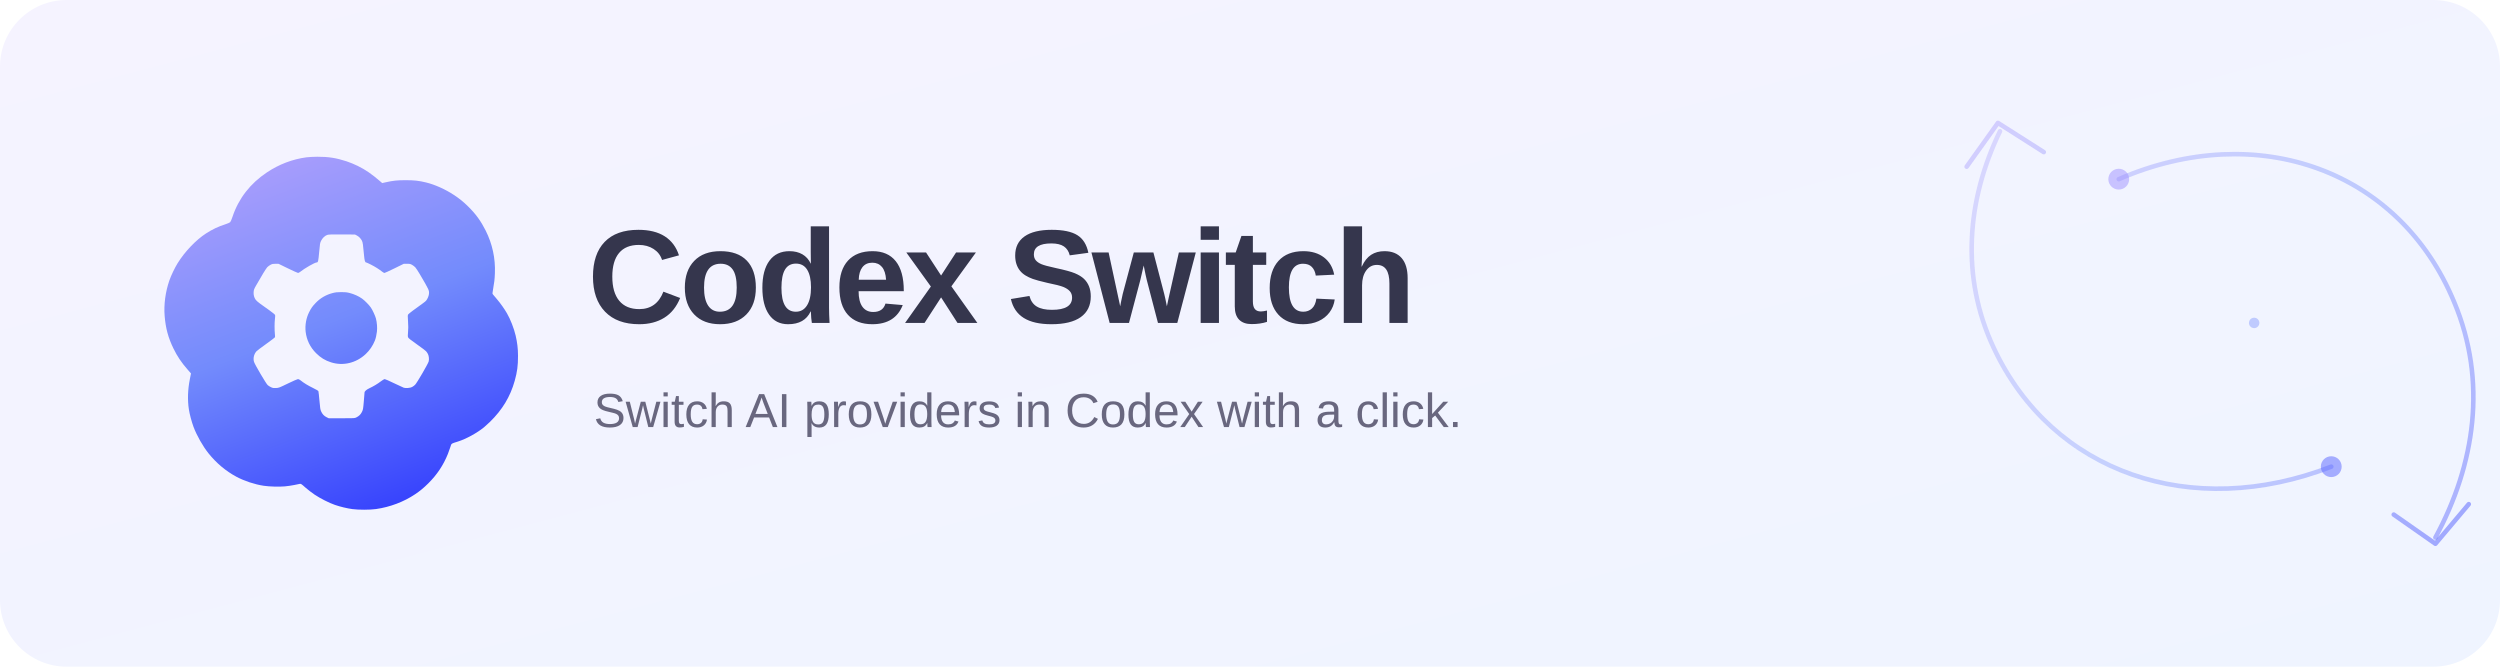
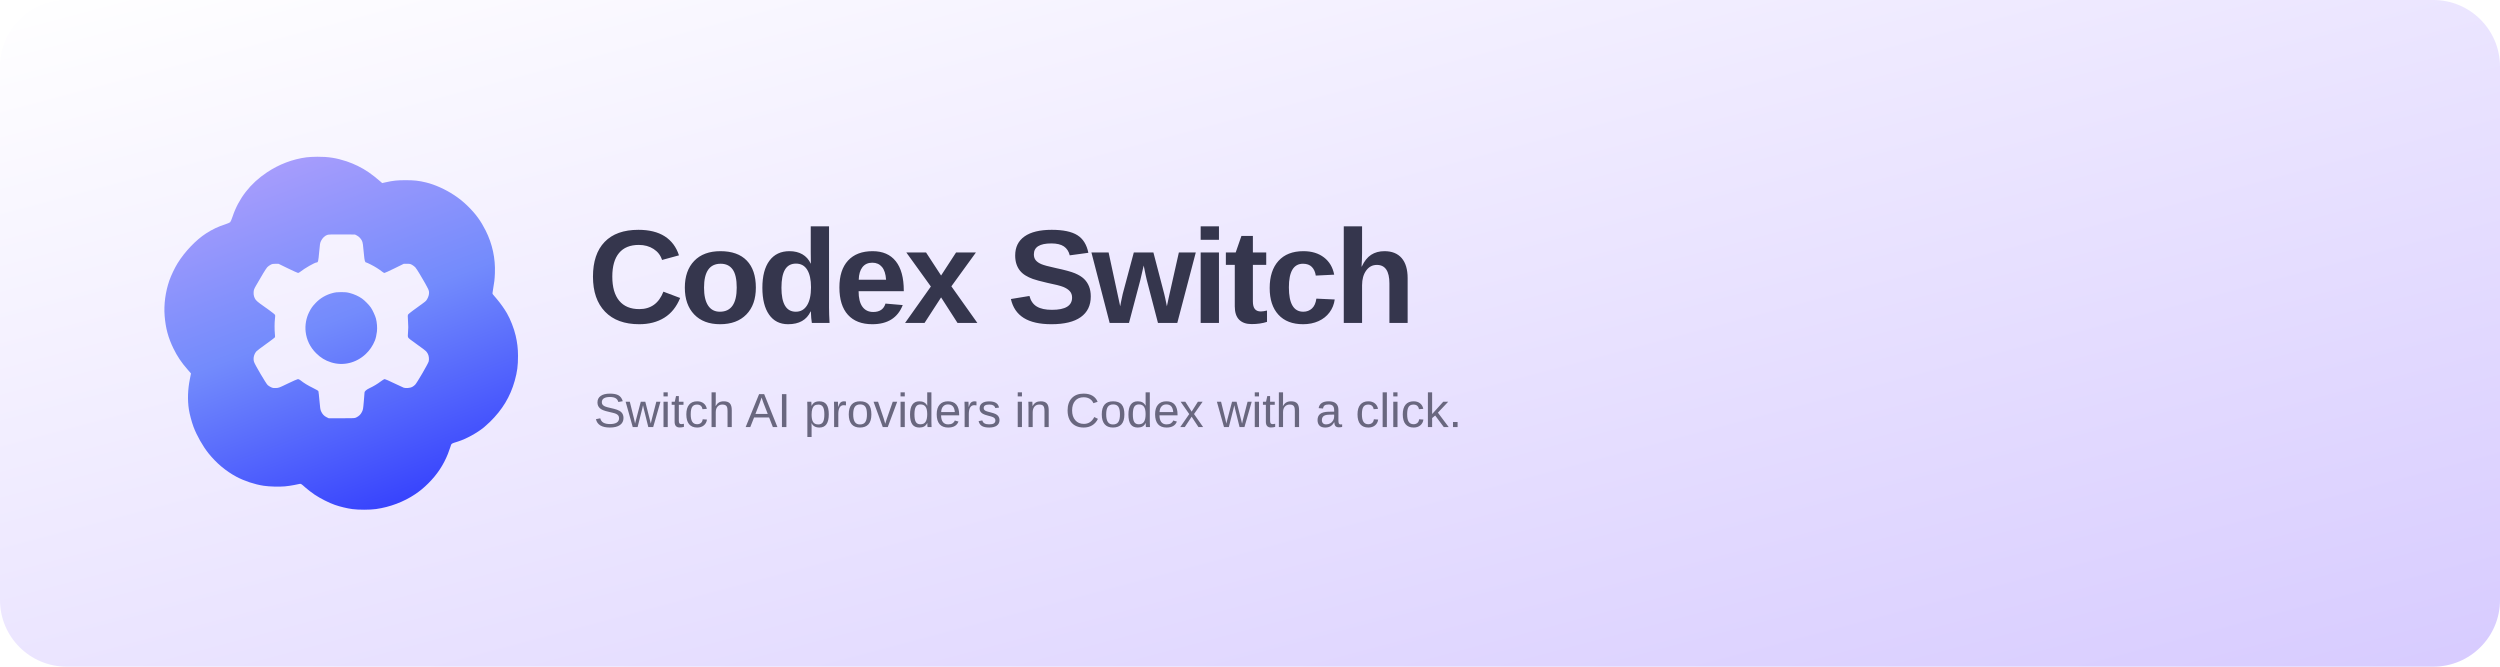
<svg xmlns="http://www.w3.org/2000/svg" width="1200" height="320" viewBox="0 0 1200 320" role="img" aria-labelledby="title description">
  <defs>
    <linearGradient id="background" x2="1" y2="1">
-       <stop stop-color="#F5F3FF" />
-       <stop offset="1" stop-color="#EFF4FF" />
-     </linearGradient>
-     <linearGradient id="purpleDetail" gradientUnits="userSpaceOnUse" x1="950" y1="58" x2="1188" y2="256">
-       <stop stop-color="#AB9EFC" />
-       <stop offset=".48" stop-color="#738BFC" />
-       <stop offset="1" stop-color="#3743FD" />
+       <stop stop-color="#FFFFFF" />
+       <stop offset="1" stop-color="#D7CBFF" />
    </linearGradient>
    <linearGradient id="purple" gradientUnits="userSpaceOnUse" x1="400" y1="156" x2="750" y2="1098">
      <stop stop-color="#AB9EFC" />
      <stop offset=".48" stop-color="#738BFC" />
      <stop offset="1" stop-color="#3743FD" />
    </linearGradient>
  </defs>
  <rect width="1200" height="320" rx="32" fill="url(#background)" />
  <path transform="translate(74 70) scale(.18) translate(-128 -128)" fill="url(#purple)" fill-rule="evenodd" d="M 534 158.630 C 496.585 163.705, 461.508 177.054, 429 198.590 C 384.306 228.199, 353.013 268.554, 336.793 317.500 C 334.554 324.256, 331.873 330.421, 330.658 331.607 C 329.471 332.766, 324 335.171, 318.500 336.951 C 298.754 343.342, 283.576 350.505, 266.500 361.493 C 239.534 378.846, 209.730 410.041, 190.539 441 C 182.894 453.333, 173.108 473.776, 168.556 486.922 C 158.007 517.390, 153.480 551.282, 155.922 581.500 C 158.584 614.434, 165.438 639.751, 179.475 668.500 C 189.808 689.662, 200.265 705.215, 217.275 724.720 L 226.187 734.940 223.153 750.220 C 217.622 778.078, 216.713 805.602, 220.504 830.500 C 222.475 843.451, 227.824 863.618, 232.968 877.500 C 241.303 899.990, 257.975 929.408, 272.923 948 C 294.036 974.261, 319.058 995.267, 347.220 1010.373 C 368.301 1021.681, 396.068 1030.881, 420 1034.488 C 434.964 1036.744, 461.042 1037.497, 476.500 1036.121 C 483.650 1035.484, 494.900 1033.833, 501.500 1032.451 C 508.100 1031.069, 514.877 1029.682, 516.560 1029.369 C 519.334 1028.853, 520.684 1029.750, 531.060 1039.006 C 537.352 1044.620, 548.575 1053.263, 556 1058.215 C 571.335 1068.440, 594.513 1080.153, 610 1085.503 C 624.182 1090.402, 641.995 1094.684, 656.500 1096.681 C 672.797 1098.925, 703.471 1098.883, 719.500 1096.596 C 757.062 1091.236, 793.751 1077.339, 823.952 1057.033 C 836.942 1048.298, 846.817 1040.144, 858.811 1028.249 C 882.333 1004.921, 899.257 979.499, 911.376 949.289 C 913.757 943.355, 916.750 934.968, 918.027 930.650 C 920.710 921.585, 919.756 922.255, 938.181 916.498 C 959.630 909.797, 989.021 893.723, 1007.500 878.589 C 1011.350 875.436, 1018.498 868.951, 1023.384 864.178 C 1056.521 831.809, 1077.719 796.634, 1089.482 754.500 C 1096.147 730.629, 1098.295 714.328, 1098.247 688 C 1098.211 668.744, 1096.351 652.728, 1091.983 634.070 C 1087.465 614.770, 1078.040 590.628, 1068.728 574.500 C 1061.872 562.625, 1051.499 547.975, 1042.297 537.171 C 1037.459 531.490, 1032.635 525.767, 1031.578 524.452 C 1029.679 522.091, 1029.683 521.915, 1031.853 509.781 C 1035.193 491.100, 1035.892 484.887, 1036.609 467.500 C 1038.227 428.226, 1029.842 389.480, 1012.049 354.016 C 999.111 328.229, 985.353 309.366, 964.873 289.332 C 951.780 276.525, 942.618 269.131, 927.082 258.834 C 904.649 243.967, 876.425 231.324, 853 225.649 C 833.370 220.894, 821.245 219.563, 798 219.613 C 775.644 219.661, 765.437 220.739, 745.784 225.130 L 736.068 227.301 730.409 222.400 C 708.084 203.066, 692.063 192.071, 670.921 181.575 C 662.499 177.394, 649.829 172.186, 640.921 169.243 C 613.925 160.326, 592.210 156.941, 563.038 157.103 C 552.842 157.159, 539.775 157.847, 534 158.630 M 589.324 365.619 C 583.061 367.866, 576.517 374.185, 573.083 381.303 C 570.294 387.083, 569.952 389.112, 567.994 411.479 C 565.833 436.178, 565.131 438.978, 561.095 439.014 C 556.328 439.057, 528.970 454.690, 517.612 463.861 C 515.474 465.587, 512.840 467, 511.757 467 C 510.675 467, 498.477 461.488, 484.650 454.750 L 459.510 442.500 451.505 442.519 C 444.735 442.536, 442.689 442.963, 438.243 445.290 C 435.351 446.803, 431.418 449.719, 429.501 451.770 C 426.287 455.211, 413.762 475.724, 399.560 500.807 C 394.406 509.910, 393.668 511.909, 393.238 517.923 C 392.672 525.828, 394.538 532.682, 398.894 538.695 C 400.423 540.806, 405.685 545.408, 410.587 548.921 C 415.489 552.435, 426.360 560.213, 434.744 566.207 C 444.842 573.426, 450.184 577.884, 450.567 579.411 C 450.885 580.679, 450.663 585.188, 450.073 589.431 C 448.838 598.307, 448.740 619.260, 449.886 629.500 C 450.316 633.350, 450.472 637.261, 450.233 638.192 C 449.993 639.122, 439.294 647.351, 426.458 656.477 C 413.621 665.604, 401.945 674.465, 400.511 676.169 C 393.865 684.068, 391.449 694.986, 394.311 704.191 C 396.597 711.546, 426.548 762.396, 430.785 766.116 C 432.778 767.866, 436.821 770.402, 439.769 771.752 C 444.309 773.830, 446.306 774.152, 452.815 773.852 C 460.303 773.507, 461.120 773.197, 484.712 761.749 C 498.028 755.287, 510.102 750, 511.543 750 C 513.022 750, 515.979 751.462, 518.332 753.357 C 527.070 760.395, 538.146 767.180, 551.421 773.625 C 560.679 778.119, 565.442 780.992, 565.977 782.403 C 566.414 783.556, 567.666 794.908, 568.758 807.630 C 570.467 827.545, 571.088 831.513, 573.223 836.176 C 576.646 843.653, 581.130 848.425, 587.818 851.710 L 593.500 854.500 628 854.500 C 661.642 854.500, 662.612 854.445, 667 852.276 C 674.297 848.670, 678.694 844.367, 682.053 837.545 C 685.012 831.533, 685.305 829.888, 687.079 809.330 C 688.115 797.324, 688.971 786.747, 688.981 785.827 C 689.018 782.587, 694.270 777.936, 701.845 774.436 C 712.612 769.461, 723.746 762.775, 732.714 755.899 C 736.975 752.632, 741.436 750, 742.713 750 C 743.980 750, 755.092 754.900, 767.405 760.888 C 779.718 766.877, 791.476 772.332, 793.533 773.011 C 798.918 774.788, 810.517 773.820, 815.705 771.161 C 818.018 769.975, 821.644 767.316, 823.762 765.252 C 828.488 760.649, 858.344 709.409, 860.035 703 C 861.552 697.251, 860.629 688.153, 858.008 683.015 C 856.897 680.838, 854.674 677.581, 853.068 675.778 C 851.463 673.975, 840.244 665.525, 828.139 657 C 810.683 644.707, 805.903 640.856, 805.033 638.389 C 804.239 636.137, 804.237 632.132, 805.023 623.889 C 805.818 615.558, 805.803 608.126, 804.967 596.209 C 803.973 582.056, 804.021 579.616, 805.332 577.616 C 806.646 575.610, 823.470 562.895, 844.780 547.801 C 848.429 545.216, 852.238 542.066, 853.243 540.801 C 856.929 536.161, 860.187 528.591, 860.720 523.422 C 861.744 513.501, 861.431 512.816, 836.279 470.084 C 831.558 462.063, 826.143 453.859, 824.246 451.853 C 822.348 449.848, 818.480 446.923, 815.648 445.353 C 811.082 442.823, 809.538 442.507, 802 442.558 L 793.500 442.616 768.719 454.808 C 755.090 461.514, 743.114 467, 742.107 467 C 741.099 467, 738.526 465.598, 736.388 463.885 C 728.425 457.504, 717.166 450.398, 706.127 444.784 C 699.871 441.603, 694.144 439, 693.400 439 C 690.228 439, 688.874 434.192, 687.433 417.826 C 685.112 391.439, 684.210 385.333, 681.998 380.996 C 678.959 375.039, 673.834 369.779, 668.330 366.967 L 663.500 364.500 628.500 364.310 C 599.577 364.153, 592.775 364.381, 589.324 365.619 M 604.022 520.547 C 586.281 525.129, 571.104 533.935, 558.861 546.750 C 549.948 556.079, 546.648 560.739, 541.026 571.936 C 533.323 587.278, 529.954 606.493, 531.946 623.718 C 534.499 645.786, 543.982 665.212, 559.939 681.060 C 572.032 693.071, 584.070 700.422, 599.729 705.359 C 632.007 715.537, 666.693 707.206, 692.224 683.144 C 702.669 673.300, 710.891 661.230, 716.436 647.601 C 718.933 641.463, 720.818 633.270, 722.020 623.331 C 723.237 613.262, 722.197 599.461, 719.397 588.535 C 717.554 581.344, 710.499 566.059, 705.912 559.322 C 701.203 552.403, 689.502 540.500, 682.428 535.430 C 673.667 529.152, 660.973 523.375, 649.622 520.501 C 641.484 518.441, 637.432 518.009, 626.622 518.049 C 616.061 518.089, 611.650 518.576, 604.022 520.547" />
-   <g fill="none" stroke="url(#purpleDetail)" stroke-linecap="round" stroke-linejoin="round">
-     <path d="M1017 86 C1084 57 1152 82 1178 145 C1194 183 1188 223 1169 258" stroke-width="2.2" opacity=".38" />
-     <path d="M1185 242 L1169 261 L1149 247" stroke-width="2.2" opacity=".44" />
-     <path d="M1119 224 C1052 250 985 227 957 167 C941 133 944 96 960 63" stroke-width="2.2" opacity=".34" />
-     <path d="M944 80 L959 59 L981 73" stroke-width="2.2" opacity=".44" />
-   </g>
-   <circle cx="1017" cy="86" r="5" fill="#9A8CFF" opacity=".48" />
-   <circle cx="1119" cy="224" r="5" fill="#5863FF" opacity=".5" />
-   <circle cx="1082" cy="155" r="2.5" fill="#738BFC" opacity=".4" />
  <text x="282" y="155" fill="#35364D" font-family="Segoe UI,Arial,sans-serif" font-size="64" font-weight="650" letter-spacing="-2">Codex Switch</text>
  <text x="285" y="205" fill="#69677F" font-family="Segoe UI,Arial,sans-serif" font-size="23">Switch AI providers in Codex with a click.</text>
</svg>
